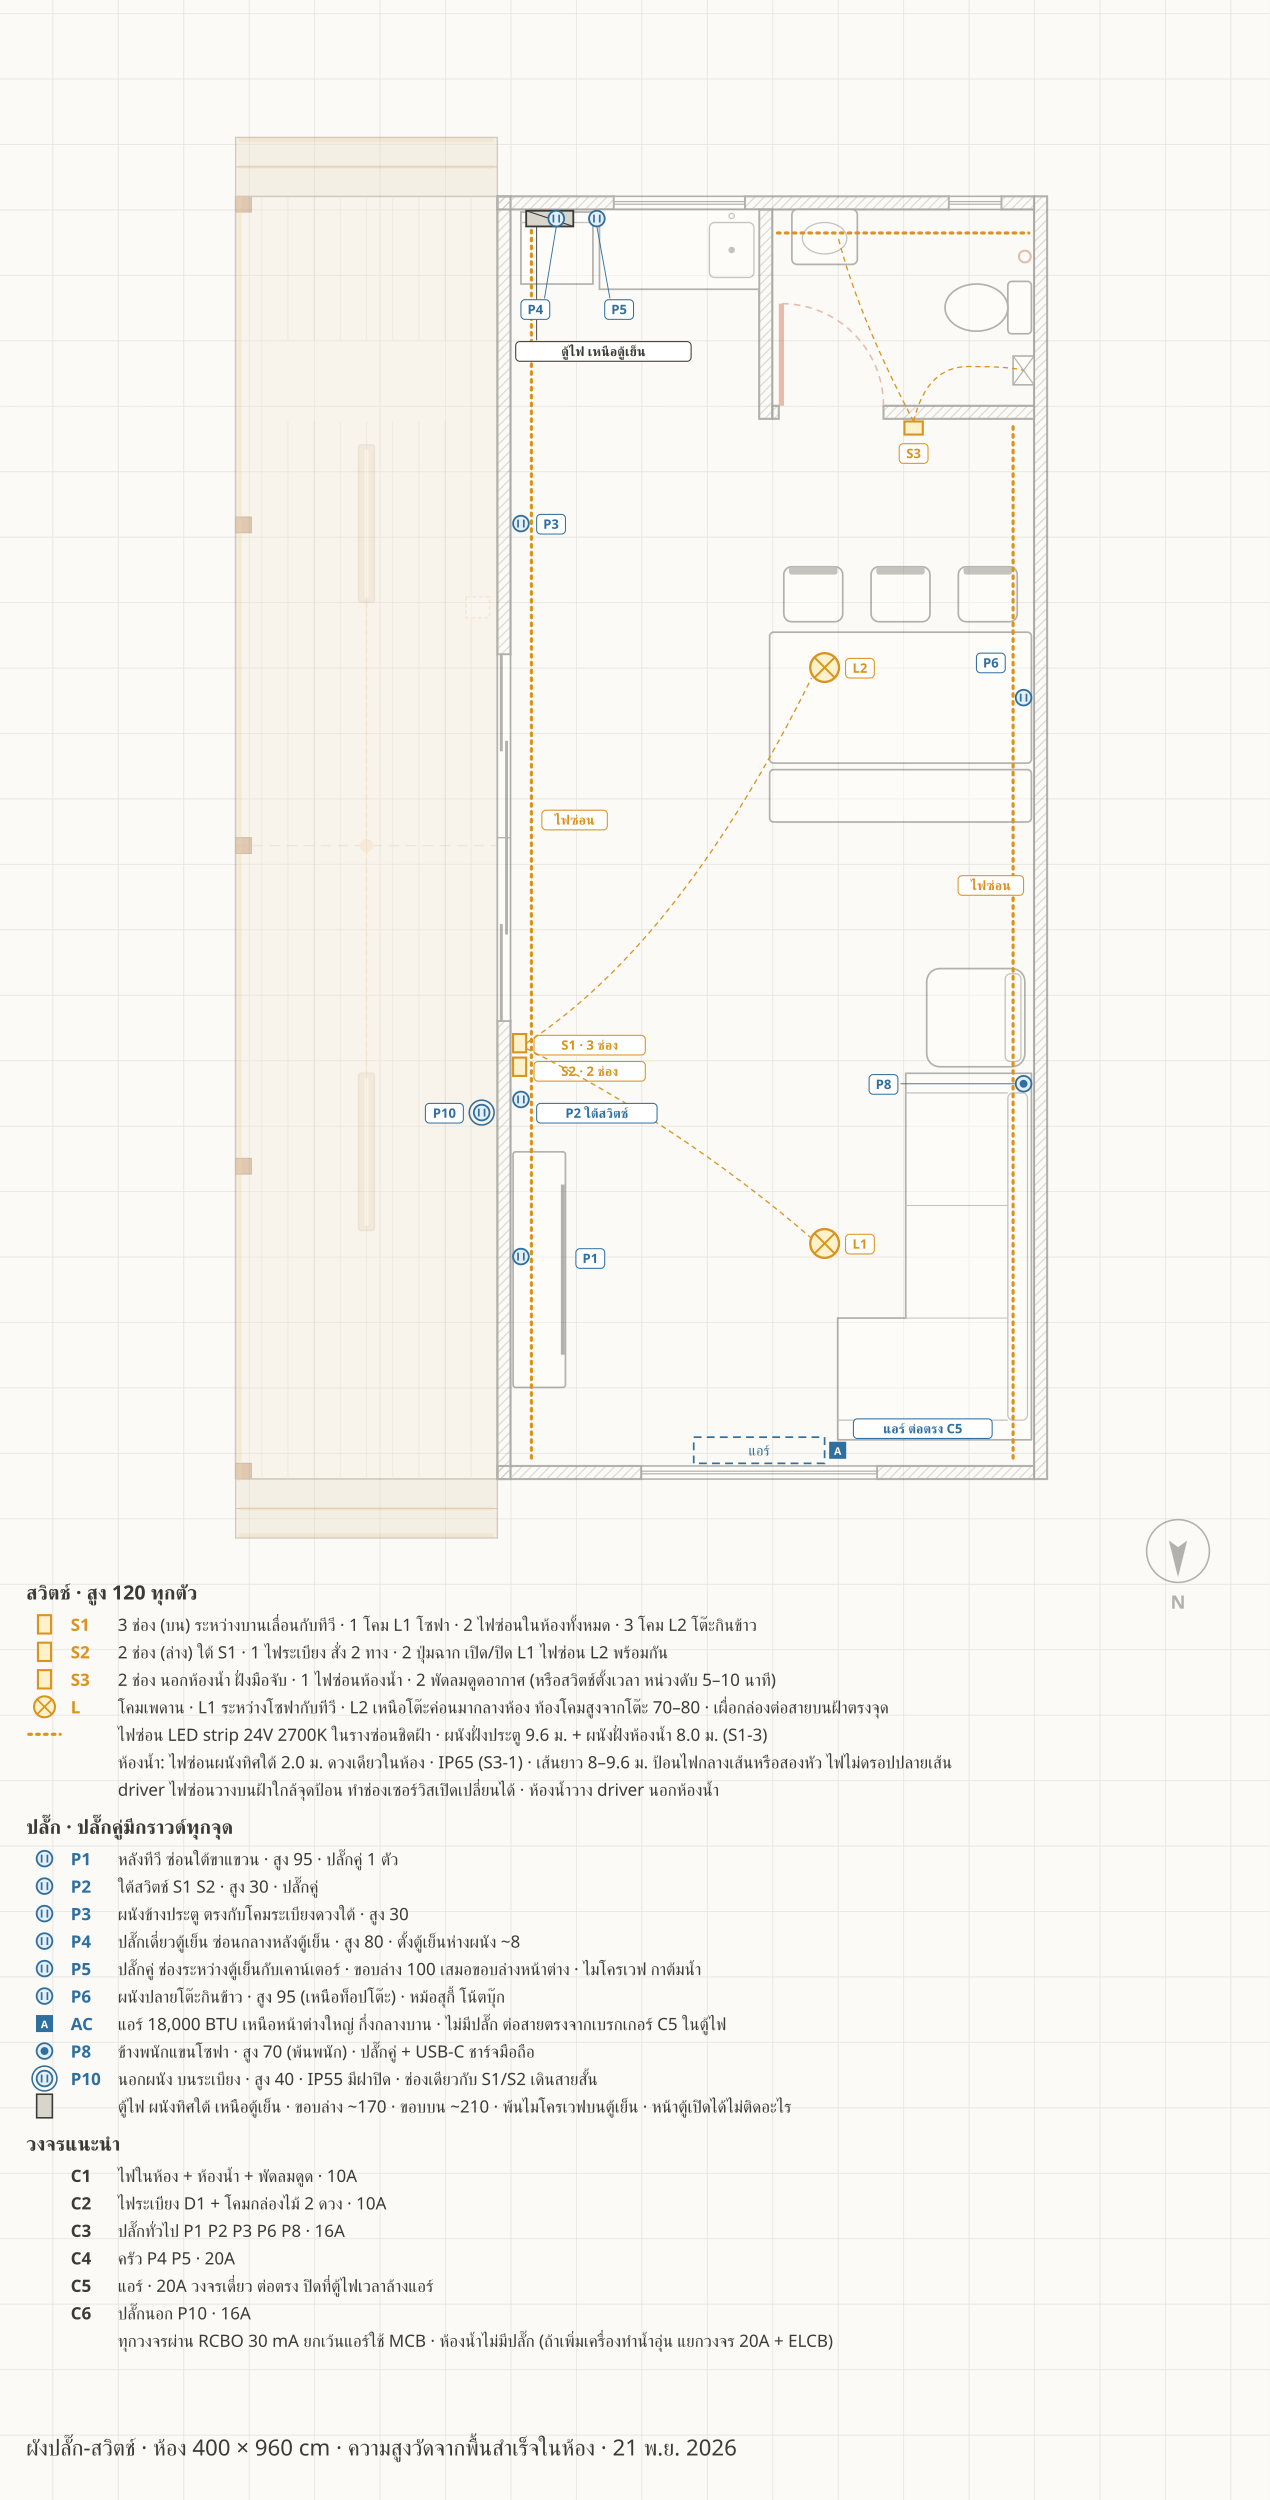
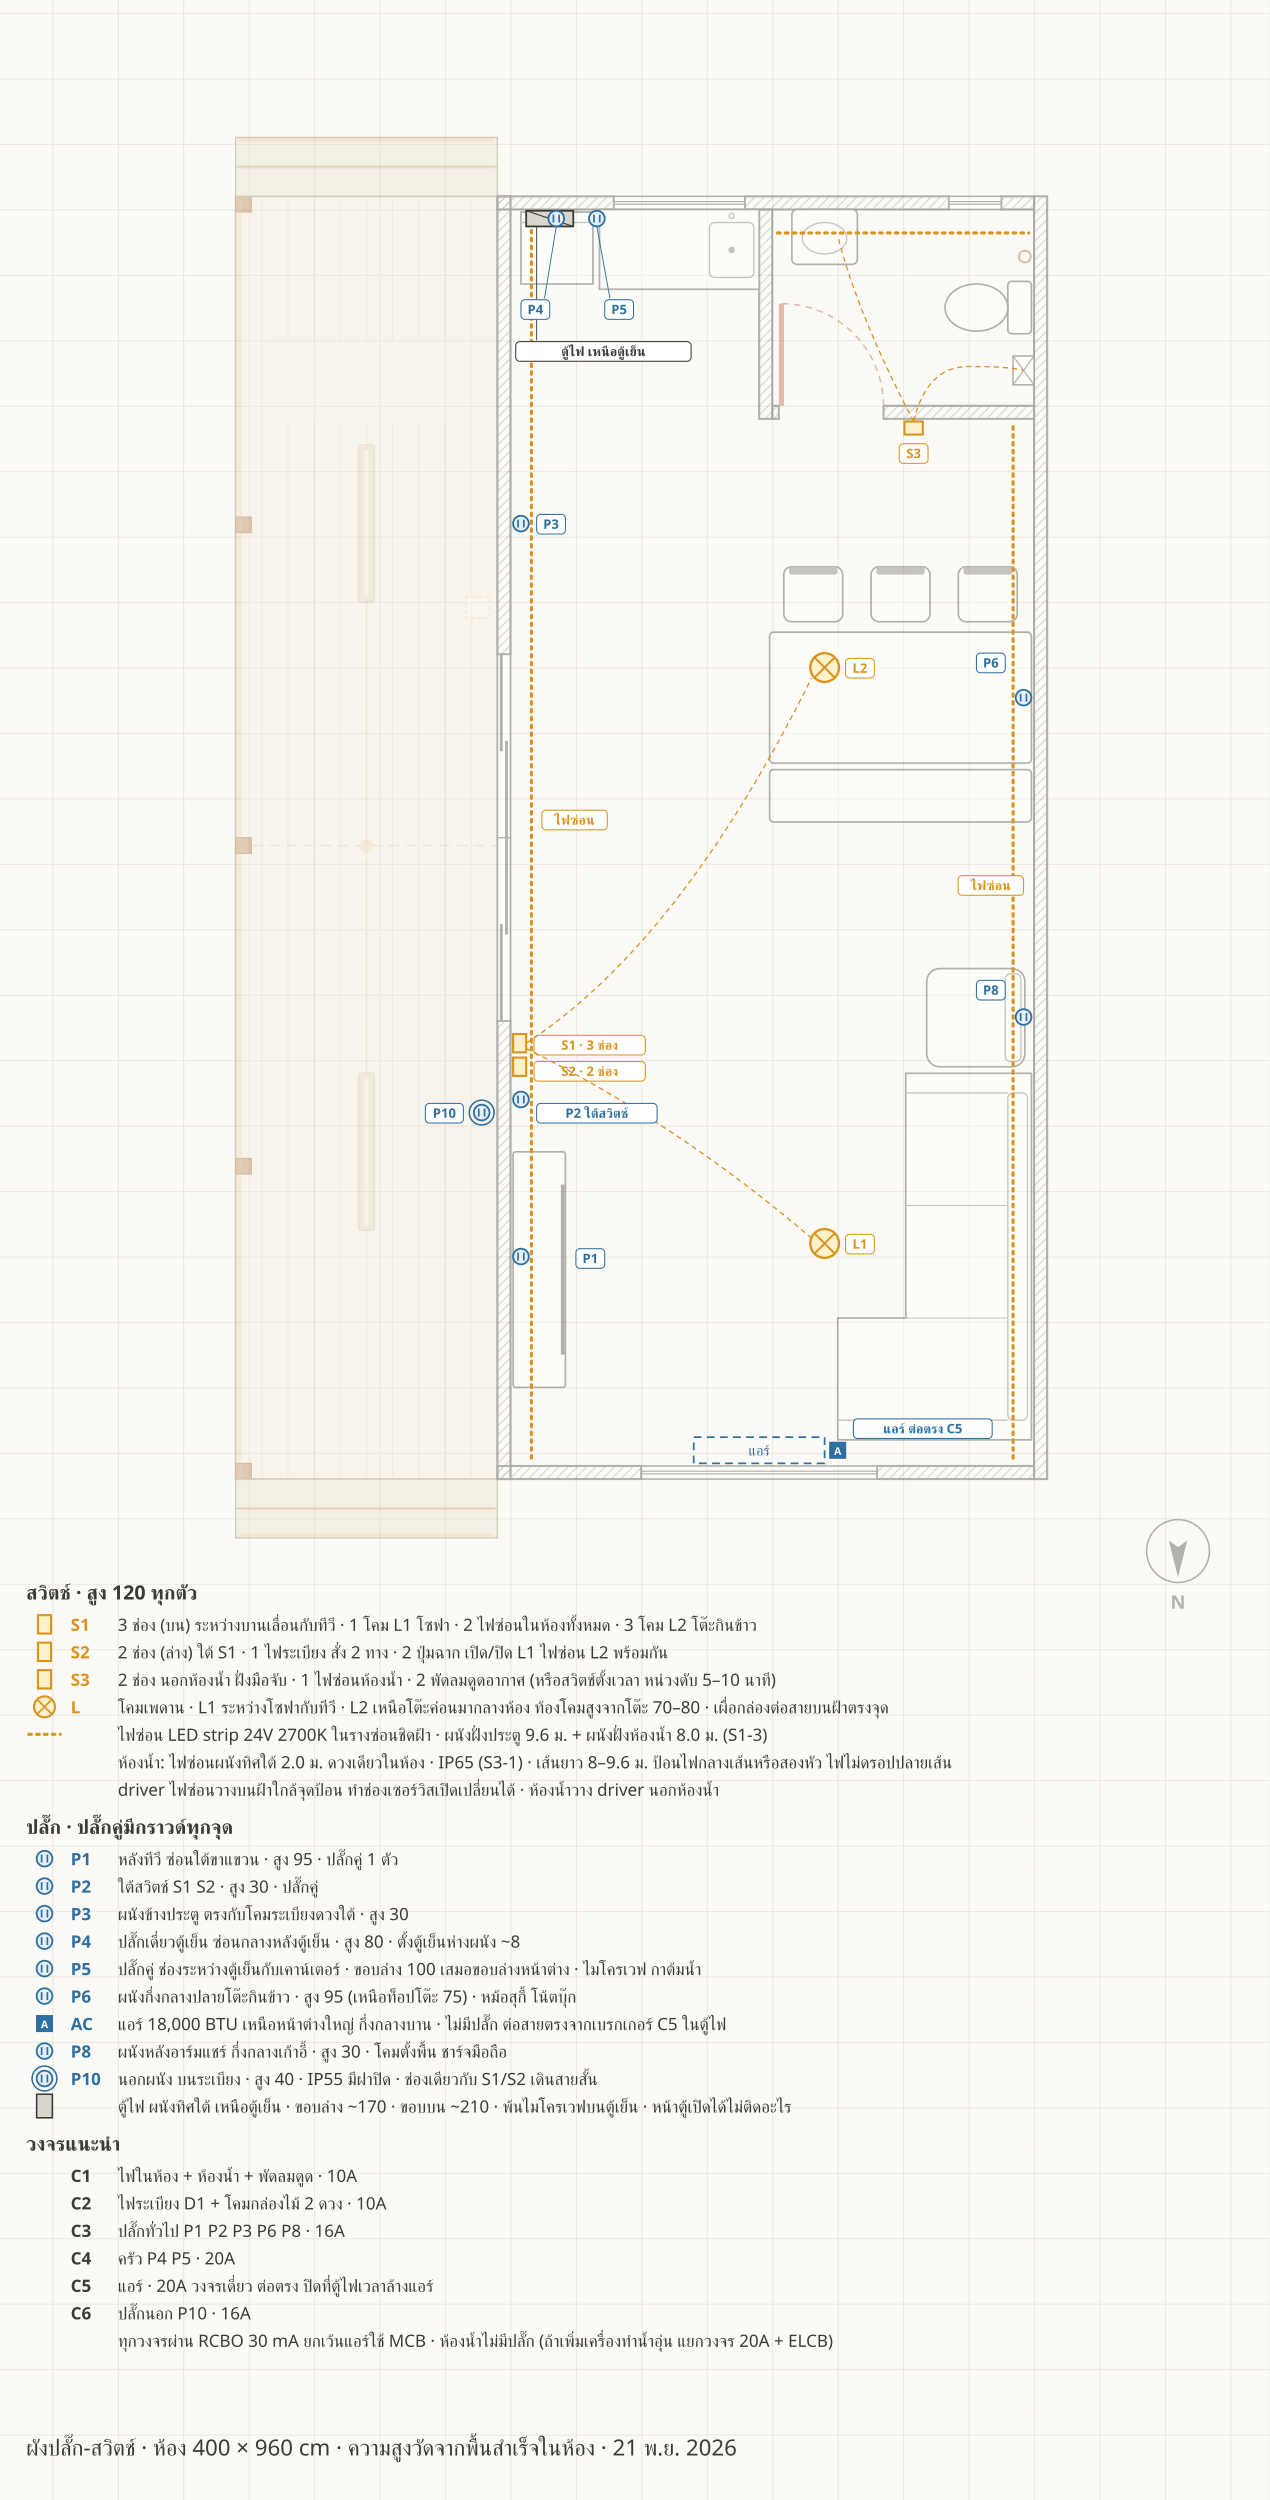
<svg xmlns="http://www.w3.org/2000/svg" viewBox="-390 -160 970 1910" width="970" height="1910" font-family="Leelawadee UI, Tahoma, sans-serif">
  <defs>
    <pattern id="grid" width="50" height="50" patternUnits="userSpaceOnUse" x="0" y="0">
      <path d="M50 0H0V50" fill="none" stroke="#e3e0d8" stroke-width="1" />
    </pattern>
    <pattern id="hatch" width="5" height="5" patternUnits="userSpaceOnUse" patternTransform="rotate(45)">
      <line x1="0" y1="0" x2="0" y2="5" stroke="#6d6a62" stroke-width="1" />
    </pattern>
  </defs>
  <rect x="-390" y="-160" width="970" height="1910" fill="#fbfaf6" />
  <rect x="-390" y="-160" width="970" height="1910" fill="url(#grid)" />
  <g opacity="0.38">
    <rect x="-210" y="-10" width="200" height="980" fill="#f1e8da" stroke="#8a7a64" stroke-width="1.3" />
    <line x1="-190" y1="-10" x2="-190" y2="970" stroke="#ddd0bc" stroke-width="0.8" />
    <line x1="-170" y1="-10" x2="-170" y2="970" stroke="#ddd0bc" stroke-width="0.8" />
    <line x1="-150" y1="-10" x2="-150" y2="970" stroke="#ddd0bc" stroke-width="0.8" />
    <line x1="-130" y1="-10" x2="-130" y2="970" stroke="#ddd0bc" stroke-width="0.8" />
    <line x1="-110" y1="-10" x2="-110" y2="970" stroke="#ddd0bc" stroke-width="0.8" />
    <line x1="-90" y1="-10" x2="-90" y2="970" stroke="#ddd0bc" stroke-width="0.8" />
    <line x1="-70" y1="-10" x2="-70" y2="970" stroke="#ddd0bc" stroke-width="0.8" />
    <line x1="-50" y1="-10" x2="-50" y2="970" stroke="#ddd0bc" stroke-width="0.8" />
    <line x1="-30" y1="-10" x2="-30" y2="970" stroke="#ddd0bc" stroke-width="0.8" />
    <rect x="-210" y="-10" width="12" height="12" fill="#b47a45" stroke="#7d5430" stroke-width="0.8" />
    <rect x="-210" y="235" width="12" height="12" fill="#b47a45" stroke="#7d5430" stroke-width="0.8" />
    <rect x="-210" y="480" width="12" height="12" fill="#b47a45" stroke="#7d5430" stroke-width="0.8" />
    <rect x="-210" y="725" width="12" height="12" fill="#b47a45" stroke="#7d5430" stroke-width="0.8" />
    <rect x="-210" y="958" width="12" height="12" fill="#b47a45" stroke="#7d5430" stroke-width="0.8" />
    <rect x="-210" y="-55" width="200" height="45" fill="#e8dcc8" stroke="#8a7a64" stroke-width="1" />
    <rect x="-210" y="970" width="200" height="45" fill="#e8dcc8" stroke="#8a7a64" stroke-width="1" />
    <line x1="-210" y1="-32.5" x2="-10" y2="-32.5" stroke="#8a7a64" stroke-width="0.8" />
    <line x1="-210" y1="992.5" x2="-10" y2="992.5" stroke="#8a7a64" stroke-width="0.8" />
    <rect x="-185" y="100" width="150" height="62" fill="#f1e8da" />
    <g opacity="0.3">
      <line x1="-207" y1="-10" x2="-207" y2="970" stroke="#d9931f" stroke-width="3" stroke-linecap="round" />
      <line x1="-206" y1="-32.5" x2="-14" y2="-32.5" stroke="#d9931f" stroke-width="3" stroke-linecap="round" />
      <line x1="-206" y1="-53" x2="-14" y2="-53" stroke="#d9931f" stroke-width="3" stroke-linecap="round" />
      <line x1="-206" y1="992.5" x2="-14" y2="992.5" stroke="#d9931f" stroke-width="3" stroke-linecap="round" />
      <line x1="-206" y1="1013" x2="-14" y2="1013" stroke="#d9931f" stroke-width="3" stroke-linecap="round" />
      <line x1="-210" y1="486" x2="-10" y2="486" stroke="#6d6a62" stroke-width="1" stroke-dasharray="8 5" />
      <line x1="-110" y1="300" x2="-110" y2="660" stroke="#d9931f" stroke-width="1.2" stroke-dasharray="4 3" />
      <rect x="-116" y="180" width="12" height="120" rx="1.5" fill="#c98b52" stroke="#7d5430" stroke-width="1.2" />
      <line x1="-110" y1="185" x2="-110" y2="295" stroke="#fff1cc" stroke-width="3" stroke-linecap="round" />
      <rect x="-116" y="660" width="12" height="120" rx="1.5" fill="#c98b52" stroke="#7d5430" stroke-width="1.2" />
      <line x1="-110" y1="665" x2="-110" y2="775" stroke="#fff1cc" stroke-width="3" stroke-linecap="round" />
      <circle cx="-110" cy="486" r="5" fill="#d9931f" />
      <rect x="-34" y="296" width="18" height="16" fill="#fff" stroke="#d9931f" stroke-width="1.4" stroke-dasharray="3 2" />
    </g>
    <rect x="-10" y="-10" width="10" height="350" fill="url(#hatch)" stroke="#3b3a36" stroke-width="1.6" />
    <rect x="-10" y="620" width="10" height="350" fill="url(#hatch)" stroke="#3b3a36" stroke-width="1.6" />
    <rect x="400" y="-10" width="10" height="980" fill="url(#hatch)" stroke="#3b3a36" stroke-width="1.6" />
    <rect x="-10" y="-10" width="89" height="10" fill="url(#hatch)" stroke="#3b3a36" stroke-width="1.6" />
    <rect x="179" y="-10" width="156" height="10" fill="url(#hatch)" stroke="#3b3a36" stroke-width="1.6" />
    <rect x="375" y="-10" width="25" height="10" fill="url(#hatch)" stroke="#3b3a36" stroke-width="1.6" />
    <rect x="-10" y="960" width="110" height="10" fill="url(#hatch)" stroke="#3b3a36" stroke-width="1.6" />
    <rect x="280" y="960" width="120" height="10" fill="url(#hatch)" stroke="#3b3a36" stroke-width="1.6" />
    <rect x="79" y="-10" width="100" height="10" fill="#fff" stroke="#3b3a36" stroke-width="1.2" />
    <g stroke="#3b3a36" stroke-width="0.9">
      <line x1="79" y1="-6" x2="179" y2="-6" />
      <line x1="79" y1="-4" x2="179" y2="-4" />
    </g>
    <rect x="335" y="-10" width="40" height="10" fill="#fff" stroke="#3b3a36" stroke-width="1.2" />
    <g stroke="#3b3a36" stroke-width="0.9">
      <line x1="335" y1="-6" x2="375" y2="-6" />
      <line x1="335" y1="-4" x2="375" y2="-4" />
    </g>
    <rect x="100" y="960" width="180" height="10" fill="#fff" stroke="#3b3a36" stroke-width="1.2" />
    <g stroke="#3b3a36" stroke-width="0.9">
      <line x1="100" y1="964" x2="280" y2="964" />
      <line x1="100" y1="966" x2="280" y2="966" />
    </g>
    <rect x="-10" y="340" width="10" height="280" fill="#fff" stroke="#3b3a36" stroke-width="1.2" />
    <g stroke="#3b3a36" stroke-width="2.2">
      <line x1="-7" y1="340" x2="-7" y2="414" />
      <line x1="-7" y1="546" x2="-7" y2="620" />
      <line x1="-3" y1="406" x2="-3" y2="480" />
      <line x1="-3" y1="480" x2="-3" y2="554" />
    </g>
    <line x1="-10" y1="480" x2="0" y2="480" stroke="#3b3a36" stroke-width="1" />
    <rect x="190" y="0" width="10" height="160" fill="url(#hatch)" stroke="#3b3a36" stroke-width="1.6" />
    <rect x="200" y="150" width="5" height="10" fill="url(#hatch)" stroke="#3b3a36" stroke-width="1.6" />
    <rect x="285" y="150" width="115" height="10" fill="url(#hatch)" stroke="#3b3a36" stroke-width="1.6" />
    <rect x="205" y="72" width="4" height="78" fill="#c0562f" />
    <path d="M285 150 A78 78 0 0 0 207 72" fill="none" stroke="#c0562f" stroke-width="1.2" stroke-dasharray="5 4" />
    <rect x="8" y="2" width="55" height="55" fill="#fff" stroke="#3b3a36" stroke-width="1.3" />
    <line x1="8" y1="10" x2="63" y2="10" stroke="#6d6a62" stroke-width="1" />
    <rect x="68" y="0" width="122" height="61" fill="#fff" stroke="#3b3a36" stroke-width="1.3" />
    <rect x="152" y="10" width="34" height="42" rx="4" fill="none" stroke="#6d6a62" stroke-width="1" />
    <circle cx="169" cy="31" r="2.5" fill="#6d6a62" />
    <circle cx="169" cy="5" r="2" fill="none" stroke="#6d6a62" stroke-width="1" />
    <rect x="215" y="0" width="50" height="42" rx="4" fill="#fff" stroke="#3b3a36" stroke-width="1.3" />
    <ellipse cx="240" cy="22" rx="17" ry="12" fill="none" stroke="#6d6a62" stroke-width="1" />
    <rect x="380" y="55" width="18" height="40" rx="3" fill="#fff" stroke="#3b3a36" stroke-width="1.3" />
    <ellipse cx="356" cy="75" rx="24" ry="18" fill="#fff" stroke="#3b3a36" stroke-width="1.3" />
    <circle cx="393" cy="36" r="4.5" fill="#fff" stroke="#c0562f" stroke-width="1.6" />
    <rect x="384" y="112" width="16" height="22" fill="#fff" stroke="#3b3a36" stroke-width="1.2" />
    <path d="M384 112 L400 134 M400 112 L384 134" stroke="#3b3a36" stroke-width="0.9" />
    <rect x="208.833" y="273" width="45" height="42" rx="6" fill="#fff" stroke="#3b3a36" stroke-width="1.3" />
    <rect x="212.833" y="273" width="37" height="6" rx="2" fill="#6d6a62" />
    <rect x="275.5" y="273" width="45" height="42" rx="6" fill="#fff" stroke="#3b3a36" stroke-width="1.3" />
    <rect x="279.5" y="273" width="37" height="6" rx="2" fill="#6d6a62" />
    <rect x="342.167" y="273" width="45" height="42" rx="6" fill="#fff" stroke="#3b3a36" stroke-width="1.3" />
    <rect x="346.167" y="273" width="37" height="6" rx="2" fill="#6d6a62" />
    <rect x="198" y="323" width="200" height="100" rx="3" fill="#fff" stroke="#3b3a36" stroke-width="1.3" />
    <rect x="198" y="428" width="200" height="40" rx="3" fill="#fff" stroke="#3b3a36" stroke-width="1.3" />
    <rect x="318" y="580" width="75" height="75" rx="10" fill="#fff" stroke="#3b3a36" stroke-width="1.3" />
    <rect x="378" y="584" width="12" height="67" rx="4" fill="none" stroke="#6d6a62" stroke-width="1" />
    <path d="M302 660 H398 V940 H250 V847 H302 Z" stroke-linejoin="round" fill="#fff" stroke="#3b3a36" stroke-width="1.3" />
    <rect x="380" y="675" width="15" height="250" rx="4" fill="none" stroke="#6d6a62" stroke-width="1" />
    <line x1="302" y1="675" x2="380" y2="675" stroke="#6d6a62" stroke-width="1" />
    <line x1="250" y1="925" x2="380" y2="925" stroke="#6d6a62" stroke-width="1" />
    <line x1="302" y1="761" x2="380" y2="761" stroke="#6d6a62" stroke-width="0.8" />
    <line x1="302" y1="847" x2="380" y2="847" stroke="#6d6a62" stroke-width="0.8" />
    <rect x="2" y="720" width="40" height="180" rx="2" fill="#fff" stroke="#3b3a36" stroke-width="1.3" />
    <line x1="40" y1="745" x2="40" y2="875" stroke="#3b3a36" stroke-width="3" />
    <g transform="translate(510 1025)">
      <circle r="24" fill="none" stroke="#3b3a36" stroke-width="1.2" />
      <path d="M0 20 L7 -8 L0 -3 L-7 -8 Z" fill="#3b3a36" />
      <text x="0" y="44" font-size="14" font-weight="600" text-anchor="middle" fill="#3b3a36">N</text>
    </g>
  </g>
  <rect x="2" y="630" width="10" height="14" fill="#fff1cc" stroke="#d9931f" stroke-width="1.6" />
  <rect x="2" y="648" width="10" height="14" fill="#fff1cc" stroke="#d9931f" stroke-width="1.6" />
  <rect x="18" y="631" width="85" height="15" rx="3" fill="#fff" stroke="#d9931f" stroke-width="0.8" />
  <text x="60.5" y="642" font-size="10" font-weight="600" text-anchor="middle" fill="#d9931f">S1 · 3 ช่อง</text>
  <rect x="18" y="651" width="85" height="15" rx="3" fill="#fff" stroke="#d9931f" stroke-width="0.8" />
  <text x="60.5" y="662" font-size="10" font-weight="600" text-anchor="middle" fill="#d9931f">S2 · 2 ช่อง</text>
  <line x1="16" y1="4" x2="16" y2="956" stroke="#d9931f" stroke-width="2.4" stroke-dasharray="2 4" stroke-linecap="round" />
  <line x1="384" y1="166" x2="384" y2="956" stroke="#d9931f" stroke-width="2.4" stroke-dasharray="2 4" stroke-linecap="round" />
  <line x1="204" y1="18" x2="396" y2="18" stroke="#d9931f" stroke-width="2.4" stroke-dasharray="2 4" stroke-linecap="round" />
  <rect x="342" y="509" width="50" height="15" rx="3" fill="#fff" stroke="#d9931f" stroke-width="0.8" />
  <text x="367" y="520" font-size="10" font-weight="600" text-anchor="middle" fill="#d9931f">ไฟซ่อน</text>
  <rect x="24" y="459" width="50" height="15" rx="3" fill="#fff" stroke="#d9931f" stroke-width="0.8" />
  <text x="49" y="470" font-size="10" font-weight="600" text-anchor="middle" fill="#d9931f">ไฟซ่อน</text>
  <path d="M308 162 Q265 80 250 20" fill="none" stroke="#d9931f" stroke-width="1" stroke-dasharray="4 3" />
  <path d="M12 637 Q130 560 230 358" fill="none" stroke="#d9931f" stroke-width="1" stroke-dasharray="4 3" />
  <path d="M12 641 Q130 700 230 786" fill="none" stroke="#d9931f" stroke-width="1" stroke-dasharray="4 3" />
  <circle cx="240" cy="350" r="11" fill="#fff1cc" stroke="#d9931f" stroke-width="1.8" />
  <path d="M232.2 342.2 L247.8 357.8 M247.8 342.2 L232.2 357.8" stroke="#d9931f" stroke-width="1.5" />
  <rect x="256" y="343" width="22" height="15" rx="3" fill="#fff" stroke="#d9931f" stroke-width="0.8" />
  <text x="267" y="354" font-size="10" font-weight="600" text-anchor="middle" fill="#d9931f">L2</text>
  <circle cx="240" cy="790" r="11" fill="#fff1cc" stroke="#d9931f" stroke-width="1.8" />
  <path d="M232.2 782.2 L247.8 797.8 M247.8 782.2 L232.2 797.8" stroke="#d9931f" stroke-width="1.5" />
  <rect x="256" y="783" width="22" height="15" rx="3" fill="#fff" stroke="#d9931f" stroke-width="0.8" />
  <text x="267" y="794" font-size="10" font-weight="600" text-anchor="middle" fill="#d9931f">L1</text>
  <rect x="301" y="162" width="14" height="10" fill="#fff1cc" stroke="#d9931f" stroke-width="1.6" />
  <rect x="297" y="179" width="22" height="15" rx="3" fill="#fff" stroke="#d9931f" stroke-width="0.8" />
  <text x="308" y="190" font-size="10" font-weight="600" text-anchor="middle" fill="#d9931f">S3</text>
  <path d="M308 162 Q318 120 350 120 T392 123" fill="none" stroke="#d9931f" stroke-width="1" stroke-dasharray="4 3" />
  <rect x="12" y="1" width="36" height="12" fill="#d8d5cc" stroke="#3b3a36" stroke-width="1.4" />
  <line x1="12" y1="1" x2="48" y2="13" stroke="#3b3a36" stroke-width="0.8" />
  <line x1="20" y1="13" x2="20" y2="100" stroke="#3b3a36" stroke-width="0.7" />
  <rect x="4" y="101" width="134" height="15" rx="3" fill="#fff" stroke="#3b3a36" stroke-width="0.8" />
  <text x="71" y="112" font-size="10" font-weight="600" text-anchor="middle" fill="#3b3a36">ตู้ไฟ เหนือตู้เย็น</text>
  <circle cx="8" cy="800" r="6" fill="#e4eff8" stroke="#2f6f9f" stroke-width="1.4" />
  <g stroke="#2f6f9f" stroke-width="1.3">
    <line x1="5.8" y1="797" x2="5.8" y2="803" />
    <line x1="10.2" y1="797" x2="10.2" y2="803" />
  </g>
  <rect x="50" y="794" width="22" height="15" rx="3" fill="#fff" stroke="#2f6f9f" stroke-width="0.8" />
  <text x="61" y="805" font-size="10" font-weight="600" text-anchor="middle" fill="#2f6f9f">P1</text>
  <circle cx="8" cy="680" r="6" fill="#e4eff8" stroke="#2f6f9f" stroke-width="1.4" />
  <g stroke="#2f6f9f" stroke-width="1.3">
    <line x1="5.8" y1="677" x2="5.8" y2="683" />
    <line x1="10.2" y1="677" x2="10.2" y2="683" />
  </g>
  <rect x="20" y="683" width="92" height="15" rx="3" fill="#fff" stroke="#2f6f9f" stroke-width="0.8" />
  <text x="66" y="694" font-size="10" font-weight="600" text-anchor="middle" fill="#2f6f9f">P2 ใต้สวิตช์</text>
  <circle cx="8" cy="240" r="6" fill="#e4eff8" stroke="#2f6f9f" stroke-width="1.4" />
  <g stroke="#2f6f9f" stroke-width="1.3">
    <line x1="5.8" y1="237" x2="5.8" y2="243" />
    <line x1="10.2" y1="237" x2="10.2" y2="243" />
  </g>
  <rect x="20" y="233" width="22" height="15" rx="3" fill="#fff" stroke="#2f6f9f" stroke-width="0.8" />
  <text x="31" y="244" font-size="10" font-weight="600" text-anchor="middle" fill="#2f6f9f">P3</text>
  <circle cx="35" cy="7" r="6" fill="#e4eff8" stroke="#2f6f9f" stroke-width="1.4" />
  <g stroke="#2f6f9f" stroke-width="1.3">
    <line x1="32.8" y1="4" x2="32.8" y2="10" />
    <line x1="37.2" y1="4" x2="37.2" y2="10" />
  </g>
  <rect x="8" y="69" width="22" height="15" rx="3" fill="#fff" stroke="#2f6f9f" stroke-width="0.8" />
  <text x="19" y="80" font-size="10" font-weight="600" text-anchor="middle" fill="#2f6f9f">P4</text>
  <line x1="35" y1="13" x2="26" y2="68" stroke="#2f6f9f" stroke-width="0.7" />
  <circle cx="66" cy="7" r="6" fill="#e4eff8" stroke="#2f6f9f" stroke-width="1.4" />
  <g stroke="#2f6f9f" stroke-width="1.3">
    <line x1="63.8" y1="4" x2="63.8" y2="10" />
    <line x1="68.2" y1="4" x2="68.2" y2="10" />
  </g>
  <rect x="72" y="69" width="22" height="15" rx="3" fill="#fff" stroke="#2f6f9f" stroke-width="0.8" />
  <text x="83" y="80" font-size="10" font-weight="600" text-anchor="middle" fill="#2f6f9f">P5</text>
  <line x1="66" y1="13" x2="76" y2="68" stroke="#2f6f9f" stroke-width="0.7" />
  <circle cx="392" cy="373" r="6" fill="#e4eff8" stroke="#2f6f9f" stroke-width="1.4" />
  <g stroke="#2f6f9f" stroke-width="1.3">
    <line x1="389.8" y1="370" x2="389.8" y2="376" />
    <line x1="394.2" y1="370" x2="394.2" y2="376" />
  </g>
  <rect x="356" y="339" width="22" height="15" rx="3" fill="#fff" stroke="#2f6f9f" stroke-width="0.8" />
  <text x="367" y="350" font-size="10" font-weight="600" text-anchor="middle" fill="#2f6f9f">P6</text>
  <rect x="140" y="938" width="100" height="20" fill="none" stroke="#2f6f9f" stroke-width="1.3" stroke-dasharray="6 4" />
  <text x="190" y="952" font-size="11" font-weight="400" text-anchor="middle" fill="#2f6f9f">แอร์</text>
  <rect x="244" y="942" width="12" height="12" fill="#2f6f9f" stroke="#2f6f9f" />
  <text x="250" y="951.5" font-size="8" font-weight="700" text-anchor="middle" fill="#fff">A</text>
  <rect x="262" y="924" width="106" height="15" rx="3" fill="#fff" stroke="#2f6f9f" stroke-width="0.8" />
  <text x="315" y="935" font-size="10" font-weight="600" text-anchor="middle" fill="#2f6f9f">แอร์ ต่อตรง C5</text>
-   <circle cx="392" cy="668" r="6" fill="#e4eff8" stroke="#2f6f9f" stroke-width="1.4" />
-   <g stroke="#2f6f9f" stroke-width="1.3">
-     <circle cx="392" cy="668" r="2.4" fill="#2f6f9f" />
-   </g>
-   <rect x="274" y="661" width="22" height="15" rx="3" fill="#fff" stroke="#2f6f9f" stroke-width="0.8" />
-   <text x="285" y="672" font-size="10" font-weight="600" text-anchor="middle" fill="#2f6f9f">P8</text>
-   <line x1="386" y1="668" x2="298" y2="668" stroke="#2f6f9f" stroke-width="0.7" />
+   <circle cx="392" cy="617" r="6" fill="#e4eff8" stroke="#2f6f9f" stroke-width="1.4" />
+   <g stroke="#2f6f9f" stroke-width="1.3">
+     <line x1="389.8" y1="614" x2="389.8" y2="620" />
+     <line x1="394.2" y1="614" x2="394.2" y2="620" />
+   </g>
+   <rect x="356" y="589" width="22" height="15" rx="3" fill="#fff" stroke="#2f6f9f" stroke-width="0.8" />
+   <text x="367" y="600" font-size="10" font-weight="600" text-anchor="middle" fill="#2f6f9f">P8</text>
  <circle cx="-22" cy="690" r="9.5" fill="none" stroke="#2f6f9f" stroke-width="1.2" />
  <circle cx="-22" cy="690" r="6" fill="#e4eff8" stroke="#2f6f9f" stroke-width="1.4" />
  <g stroke="#2f6f9f" stroke-width="1.3">
    <line x1="-24.2" y1="687" x2="-24.2" y2="693" />
    <line x1="-19.8" y1="687" x2="-19.8" y2="693" />
  </g>
  <rect x="-65" y="683" width="29" height="15" rx="3" fill="#fff" stroke="#2f6f9f" stroke-width="0.8" />
  <text x="-50.5" y="694" font-size="10" font-weight="600" text-anchor="middle" fill="#2f6f9f">P10</text>
  <text x="-370" y="1062" font-size="15" font-weight="600" text-anchor="start" fill="#3b3a36">สวิตช์ · สูง 120 ทุกตัว</text>
  <rect x="-361" y="1074" width="10" height="14" fill="#fff1cc" stroke="#d9931f" stroke-width="1.6" />
  <text x="-336" y="1086" font-size="13" font-weight="600" text-anchor="start" fill="#d9931f">S1</text>
  <text x="-300" y="1086" font-size="13" font-weight="400" text-anchor="start" fill="#3b3a36">3 ช่อง (บน) ระหว่างบานเลื่อนกับทีวี · 1 โคม L1 โซฟา · 2 ไฟซ่อนในห้องทั้งหมด · 3 โคม L2 โต๊ะกินข้าว</text>
  <rect x="-361" y="1095" width="10" height="14" fill="#fff1cc" stroke="#d9931f" stroke-width="1.6" />
  <text x="-336" y="1107" font-size="13" font-weight="600" text-anchor="start" fill="#d9931f">S2</text>
  <text x="-300" y="1107" font-size="13" font-weight="400" text-anchor="start" fill="#3b3a36">2 ช่อง (ล่าง) ใต้ S1 · 1 ไฟระเบียง สั่ง 2 ทาง · 2 ปุ่มฉาก เปิด/ปิด L1 ไฟซ่อน L2 พร้อมกัน</text>
  <rect x="-361" y="1116" width="10" height="14" fill="#fff1cc" stroke="#d9931f" stroke-width="1.6" />
  <text x="-336" y="1128" font-size="13" font-weight="600" text-anchor="start" fill="#d9931f">S3</text>
  <text x="-300" y="1128" font-size="13" font-weight="400" text-anchor="start" fill="#3b3a36">2 ช่อง นอกห้องน้ำ ฝั่งมือจับ · 1 ไฟซ่อนห้องน้ำ · 2 พัดลมดูดอากาศ (หรือสวิตช์ตั้งเวลา หน่วงดับ 5–10 นาที)</text>
  <circle cx="-356" cy="1144" r="8" fill="#fff1cc" stroke="#d9931f" stroke-width="1.6" />
  <path d="M-361.6 1138.4 L-350.4 1149.6 M-350.4 1138.4 L-361.6 1149.6" stroke="#d9931f" stroke-width="1.3" />
  <text x="-336" y="1149" font-size="13" font-weight="600" text-anchor="start" fill="#d9931f">L</text>
  <text x="-300" y="1149" font-size="13" font-weight="400" text-anchor="start" fill="#3b3a36">โคมเพดาน · L1 ระหว่างโซฟากับทีวี · L2 เหนือโต๊ะค่อนมากลางห้อง ท้องโคมสูงจากโต๊ะ 70–80 · เผื่อกล่องต่อสายบนฝ้าตรงจุด</text>
  <line x1="-368" y1="1165" x2="-344" y2="1165" stroke="#d9931f" stroke-width="2.4" stroke-dasharray="2 4" stroke-linecap="round" />
  <text x="-300" y="1170" font-size="13" font-weight="400" text-anchor="start" fill="#3b3a36">ไฟซ่อน LED strip 24V 2700K ในรางซ่อนชิดฝ้า · ผนังฝั่งประตู 9.6 ม. + ผนังฝั่งห้องน้ำ 8.0 ม. (S1-3)</text>
  <text x="-300" y="1191" font-size="13" font-weight="400" text-anchor="start" fill="#3b3a36">ห้องน้ำ: ไฟซ่อนผนังทิศใต้ 2.0 ม. ดวงเดียวในห้อง · IP65 (S3-1) · เส้นยาว 8–9.6 ม. ป้อนไฟกลางเส้นหรือสองหัว ไฟไม่ดรอปปลายเส้น</text>
  <text x="-300" y="1212" font-size="13" font-weight="400" text-anchor="start" fill="#3b3a36">driver ไฟซ่อนวางบนฝ้าใกล้จุดป้อน ทำช่องเซอร์วิสเปิดเปลี่ยนได้ · ห้องน้ำวาง driver นอกห้องน้ำ</text>
  <text x="-370" y="1241" font-size="15" font-weight="600" text-anchor="start" fill="#3b3a36">ปลั๊ก · ปลั๊กคู่มีกราวด์ทุกจุด</text>
  <circle cx="-356" cy="1260" r="6" fill="#e4eff8" stroke="#2f6f9f" stroke-width="1.4" />
  <g stroke="#2f6f9f" stroke-width="1.3">
    <line x1="-358.2" y1="1257" x2="-358.2" y2="1263" />
    <line x1="-353.8" y1="1257" x2="-353.8" y2="1263" />
  </g>
  <text x="-336" y="1265" font-size="13" font-weight="600" text-anchor="start" fill="#2f6f9f">P1</text>
  <text x="-300" y="1265" font-size="13" font-weight="400" text-anchor="start" fill="#3b3a36">หลังทีวี ซ่อนใต้ขาแขวน · สูง 95 · ปลั๊กคู่ 1 ตัว</text>
  <circle cx="-356" cy="1281" r="6" fill="#e4eff8" stroke="#2f6f9f" stroke-width="1.4" />
  <g stroke="#2f6f9f" stroke-width="1.3">
    <line x1="-358.2" y1="1278" x2="-358.2" y2="1284" />
    <line x1="-353.8" y1="1278" x2="-353.8" y2="1284" />
  </g>
  <text x="-336" y="1286" font-size="13" font-weight="600" text-anchor="start" fill="#2f6f9f">P2</text>
  <text x="-300" y="1286" font-size="13" font-weight="400" text-anchor="start" fill="#3b3a36">ใต้สวิตช์ S1 S2 · สูง 30 · ปลั๊กคู่</text>
  <circle cx="-356" cy="1302" r="6" fill="#e4eff8" stroke="#2f6f9f" stroke-width="1.4" />
  <g stroke="#2f6f9f" stroke-width="1.3">
    <line x1="-358.2" y1="1299" x2="-358.2" y2="1305" />
    <line x1="-353.8" y1="1299" x2="-353.8" y2="1305" />
  </g>
  <text x="-336" y="1307" font-size="13" font-weight="600" text-anchor="start" fill="#2f6f9f">P3</text>
  <text x="-300" y="1307" font-size="13" font-weight="400" text-anchor="start" fill="#3b3a36">ผนังข้างประตู ตรงกับโคมระเบียงดวงใต้ · สูง 30</text>
  <circle cx="-356" cy="1323" r="6" fill="#e4eff8" stroke="#2f6f9f" stroke-width="1.4" />
  <g stroke="#2f6f9f" stroke-width="1.3">
    <line x1="-358.2" y1="1320" x2="-358.2" y2="1326" />
    <line x1="-353.8" y1="1320" x2="-353.8" y2="1326" />
  </g>
  <text x="-336" y="1328" font-size="13" font-weight="600" text-anchor="start" fill="#2f6f9f">P4</text>
  <text x="-300" y="1328" font-size="13" font-weight="400" text-anchor="start" fill="#3b3a36">ปลั๊กเดี่ยวตู้เย็น ซ่อนกลางหลังตู้เย็น · สูง 80 · ตั้งตู้เย็นห่างผนัง ~8</text>
  <circle cx="-356" cy="1344" r="6" fill="#e4eff8" stroke="#2f6f9f" stroke-width="1.4" />
  <g stroke="#2f6f9f" stroke-width="1.3">
    <line x1="-358.2" y1="1341" x2="-358.2" y2="1347" />
    <line x1="-353.8" y1="1341" x2="-353.8" y2="1347" />
  </g>
  <text x="-336" y="1349" font-size="13" font-weight="600" text-anchor="start" fill="#2f6f9f">P5</text>
  <text x="-300" y="1349" font-size="13" font-weight="400" text-anchor="start" fill="#3b3a36">ปลั๊กคู่ ช่องระหว่างตู้เย็นกับเคาน์เตอร์ · ขอบล่าง 100 เสมอขอบล่างหน้าต่าง · ไมโครเวฟ กาต้มน้ำ</text>
  <circle cx="-356" cy="1365" r="6" fill="#e4eff8" stroke="#2f6f9f" stroke-width="1.4" />
  <g stroke="#2f6f9f" stroke-width="1.3">
    <line x1="-358.2" y1="1362" x2="-358.2" y2="1368" />
    <line x1="-353.8" y1="1362" x2="-353.8" y2="1368" />
  </g>
  <text x="-336" y="1370" font-size="13" font-weight="600" text-anchor="start" fill="#2f6f9f">P6</text>
-   <text x="-300" y="1370" font-size="13" font-weight="400" text-anchor="start" fill="#3b3a36">ผนังปลายโต๊ะกินข้าว · สูง 95 (เหนือท็อปโต๊ะ) · หม้อสุกี้ โน้ตบุ๊ก</text>
+   <text x="-300" y="1370" font-size="13" font-weight="400" text-anchor="start" fill="#3b3a36">ผนังกึ่งกลางปลายโต๊ะกินข้าว · สูง 95 (เหนือท็อปโต๊ะ 75) · หม้อสุกี้ โน้ตบุ๊ก</text>
  <rect x="-362" y="1380" width="12" height="12" fill="#2f6f9f" stroke="#2f6f9f" />
  <text x="-356" y="1389.5" font-size="8" font-weight="700" text-anchor="middle" fill="#fff">A</text>
  <text x="-336" y="1391" font-size="13" font-weight="600" text-anchor="start" fill="#2f6f9f">AC</text>
  <text x="-300" y="1391" font-size="13" font-weight="400" text-anchor="start" fill="#3b3a36">แอร์ 18,000 BTU เหนือหน้าต่างใหญ่ กึ่งกลางบาน · ไม่มีปลั๊ก ต่อสายตรงจากเบรกเกอร์ C5 ในตู้ไฟ</text>
  <circle cx="-356" cy="1407" r="6" fill="#e4eff8" stroke="#2f6f9f" stroke-width="1.4" />
  <g stroke="#2f6f9f" stroke-width="1.3">
-     <circle cx="-356" cy="1407" r="2.4" fill="#2f6f9f" />
+     <line x1="-358.2" y1="1404" x2="-358.2" y2="1410" />
+     <line x1="-353.8" y1="1404" x2="-353.8" y2="1410" />
  </g>
  <text x="-336" y="1412" font-size="13" font-weight="600" text-anchor="start" fill="#2f6f9f">P8</text>
-   <text x="-300" y="1412" font-size="13" font-weight="400" text-anchor="start" fill="#3b3a36">ข้างพนักแขนโซฟา · สูง 70 (พ้นพนัก) · ปลั๊กคู่ + USB-C ชาร์จมือถือ</text>
+   <text x="-300" y="1412" font-size="13" font-weight="400" text-anchor="start" fill="#3b3a36">ผนังหลังอาร์มแชร์ กึ่งกลางเก้าอี้ · สูง 30 · โคมตั้งพื้น ชาร์จมือถือ</text>
  <circle cx="-356" cy="1428" r="9.5" fill="none" stroke="#2f6f9f" stroke-width="1.2" />
  <circle cx="-356" cy="1428" r="6" fill="#e4eff8" stroke="#2f6f9f" stroke-width="1.4" />
  <g stroke="#2f6f9f" stroke-width="1.3">
    <line x1="-358.2" y1="1425" x2="-358.2" y2="1431" />
    <line x1="-353.8" y1="1425" x2="-353.8" y2="1431" />
  </g>
  <text x="-336" y="1433" font-size="13" font-weight="600" text-anchor="start" fill="#2f6f9f">P10</text>
  <text x="-300" y="1433" font-size="13" font-weight="400" text-anchor="start" fill="#3b3a36">นอกผนัง บนระเบียง · สูง 40 · IP55 มีฝาปิด · ช่องเดียวกับ S1/S2 เดินสายสั้น</text>
  <rect x="-362" y="1440" width="12" height="18" fill="#d8d5cc" stroke="#3b3a36" stroke-width="1.2" />
  <text x="-300" y="1454" font-size="13" font-weight="400" text-anchor="start" fill="#3b3a36">ตู้ไฟ ผนังทิศใต้ เหนือตู้เย็น · ขอบล่าง ~170 · ขอบบน ~210 · พ้นไมโครเวฟบนตู้เย็น · หน้าตู้เปิดได้ไม่ติดอะไร</text>
  <text x="-370" y="1483" font-size="15" font-weight="600" text-anchor="start" fill="#3b3a36">วงจรแนะนำ</text>
  <text x="-336" y="1507" font-size="13" font-weight="600" text-anchor="start" fill="#3b3a36">C1</text>
  <text x="-300" y="1507" font-size="13" font-weight="400" text-anchor="start" fill="#3b3a36">ไฟในห้อง + ห้องน้ำ + พัดลมดูด · 10A</text>
  <text x="-336" y="1528" font-size="13" font-weight="600" text-anchor="start" fill="#3b3a36">C2</text>
  <text x="-300" y="1528" font-size="13" font-weight="400" text-anchor="start" fill="#3b3a36">ไฟระเบียง D1 + โคมกล่องไม้ 2 ดวง · 10A</text>
  <text x="-336" y="1549" font-size="13" font-weight="600" text-anchor="start" fill="#3b3a36">C3</text>
  <text x="-300" y="1549" font-size="13" font-weight="400" text-anchor="start" fill="#3b3a36">ปลั๊กทั่วไป P1 P2 P3 P6 P8 · 16A</text>
  <text x="-336" y="1570" font-size="13" font-weight="600" text-anchor="start" fill="#3b3a36">C4</text>
  <text x="-300" y="1570" font-size="13" font-weight="400" text-anchor="start" fill="#3b3a36">ครัว P4 P5 · 20A</text>
  <text x="-336" y="1591" font-size="13" font-weight="600" text-anchor="start" fill="#3b3a36">C5</text>
  <text x="-300" y="1591" font-size="13" font-weight="400" text-anchor="start" fill="#3b3a36">แอร์ · 20A วงจรเดี่ยว ต่อตรง ปิดที่ตู้ไฟเวลาล้างแอร์</text>
  <text x="-336" y="1612" font-size="13" font-weight="600" text-anchor="start" fill="#3b3a36">C6</text>
  <text x="-300" y="1612" font-size="13" font-weight="400" text-anchor="start" fill="#3b3a36">ปลั๊กนอก P10 · 16A</text>
  <text x="-300" y="1633" font-size="13" font-weight="400" text-anchor="start" fill="#3b3a36">ทุกวงจรผ่าน RCBO 30 mA ยกเว้นแอร์ใช้ MCB · ห้องน้ำไม่มีปลั๊ก (ถ้าเพิ่มเครื่องทำน้ำอุ่น แยกวงจร 20A + ELCB)</text>
  <text x="-370" y="1716" font-size="17" font-weight="400" text-anchor="start" fill="#3b3a36">ผังปลั๊ก-สวิตช์ · ห้อง 400 × 960 cm · ความสูงวัดจากพื้นสำเร็จในห้อง · 21 พ.ย. 2026</text>
</svg>
